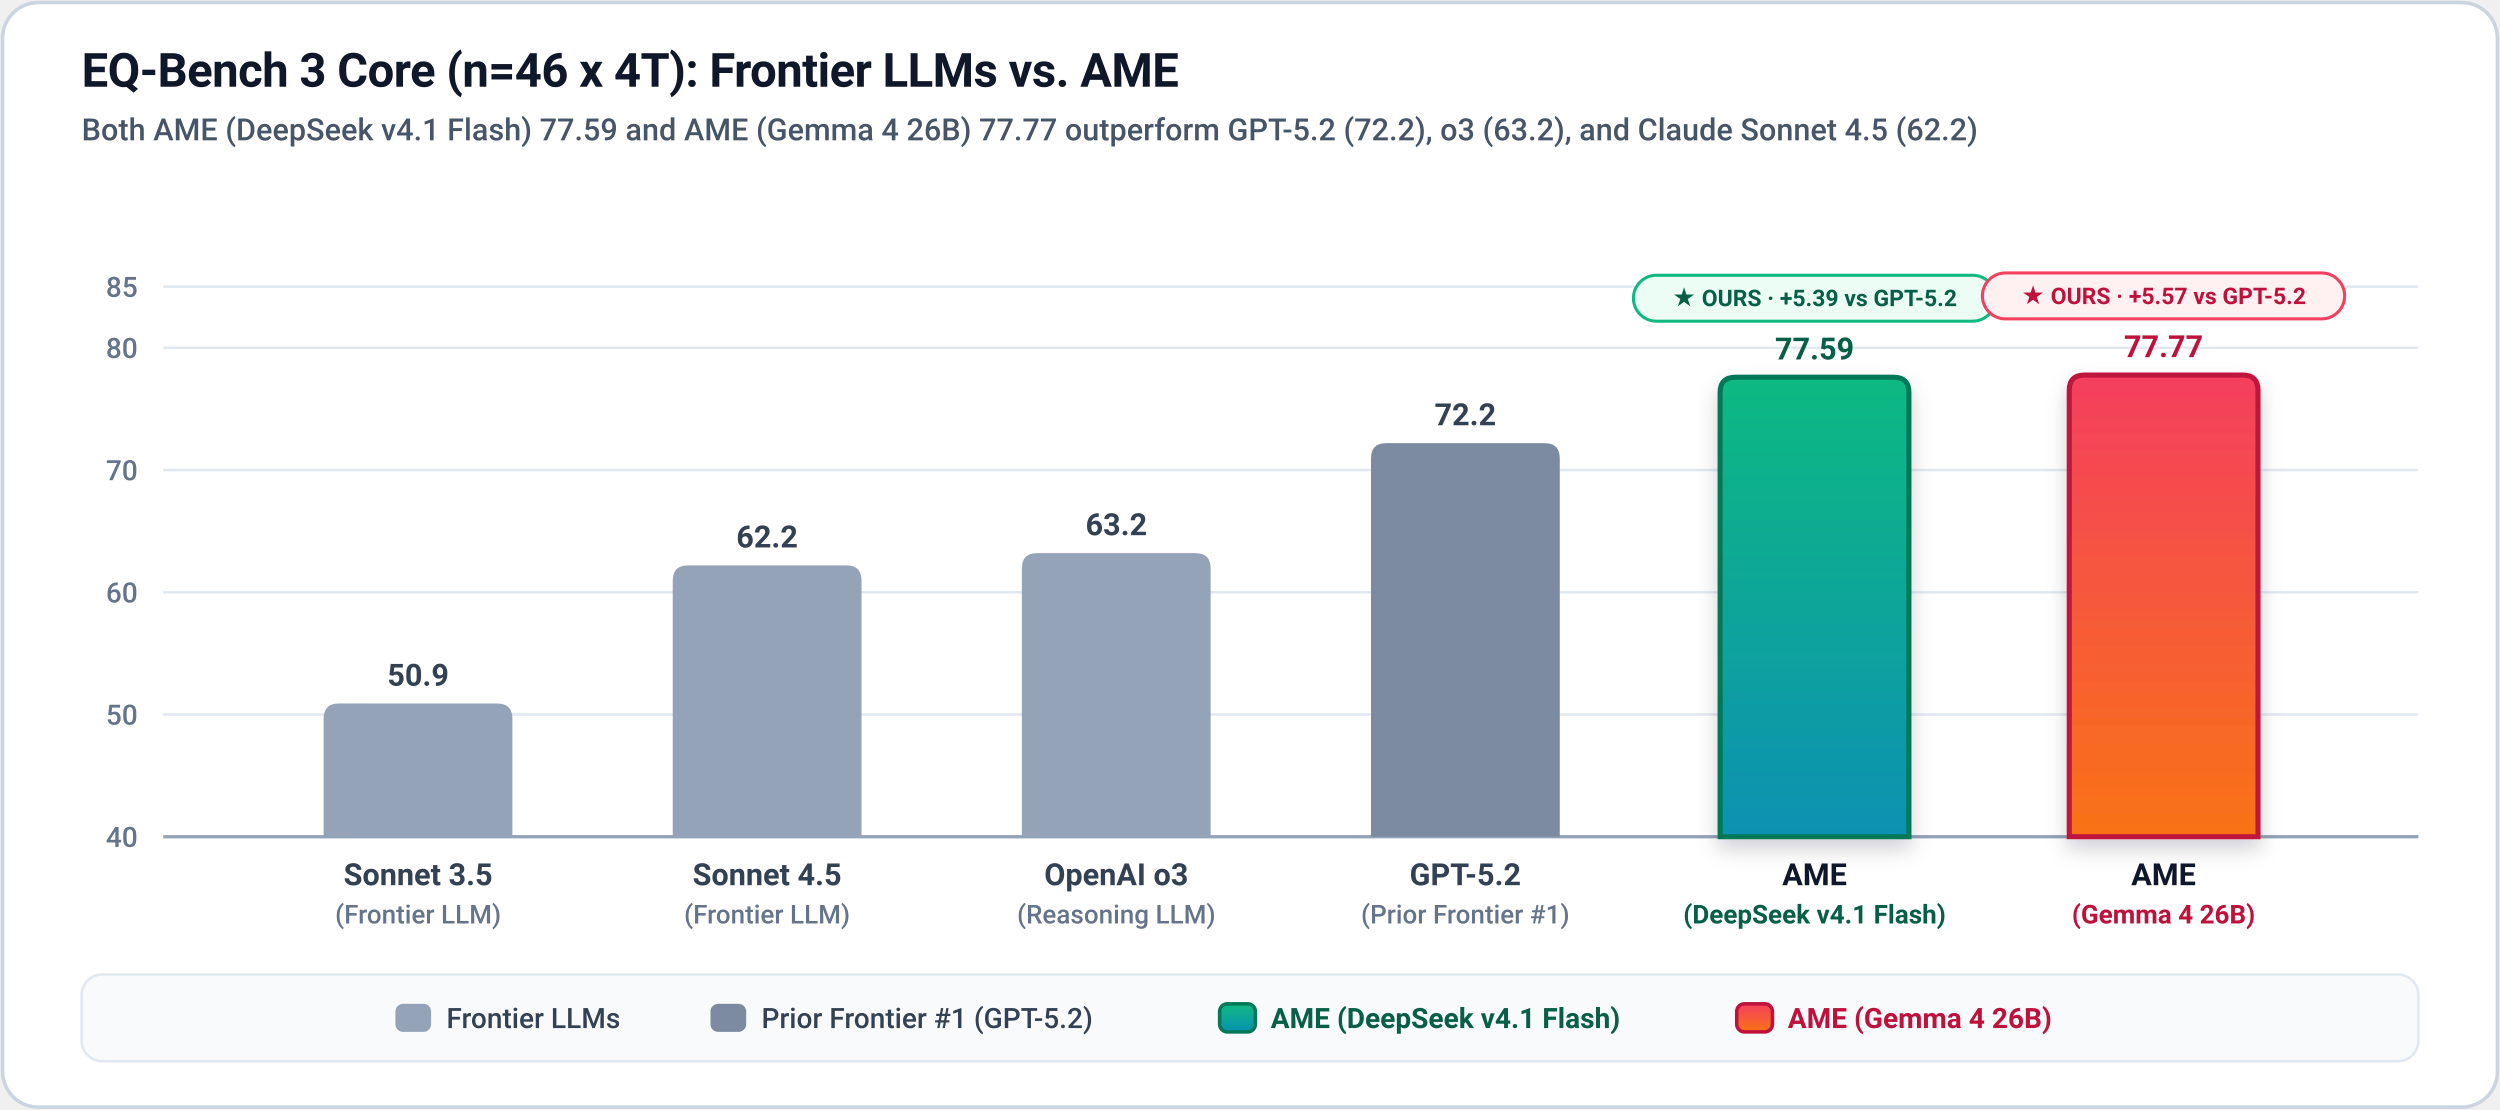
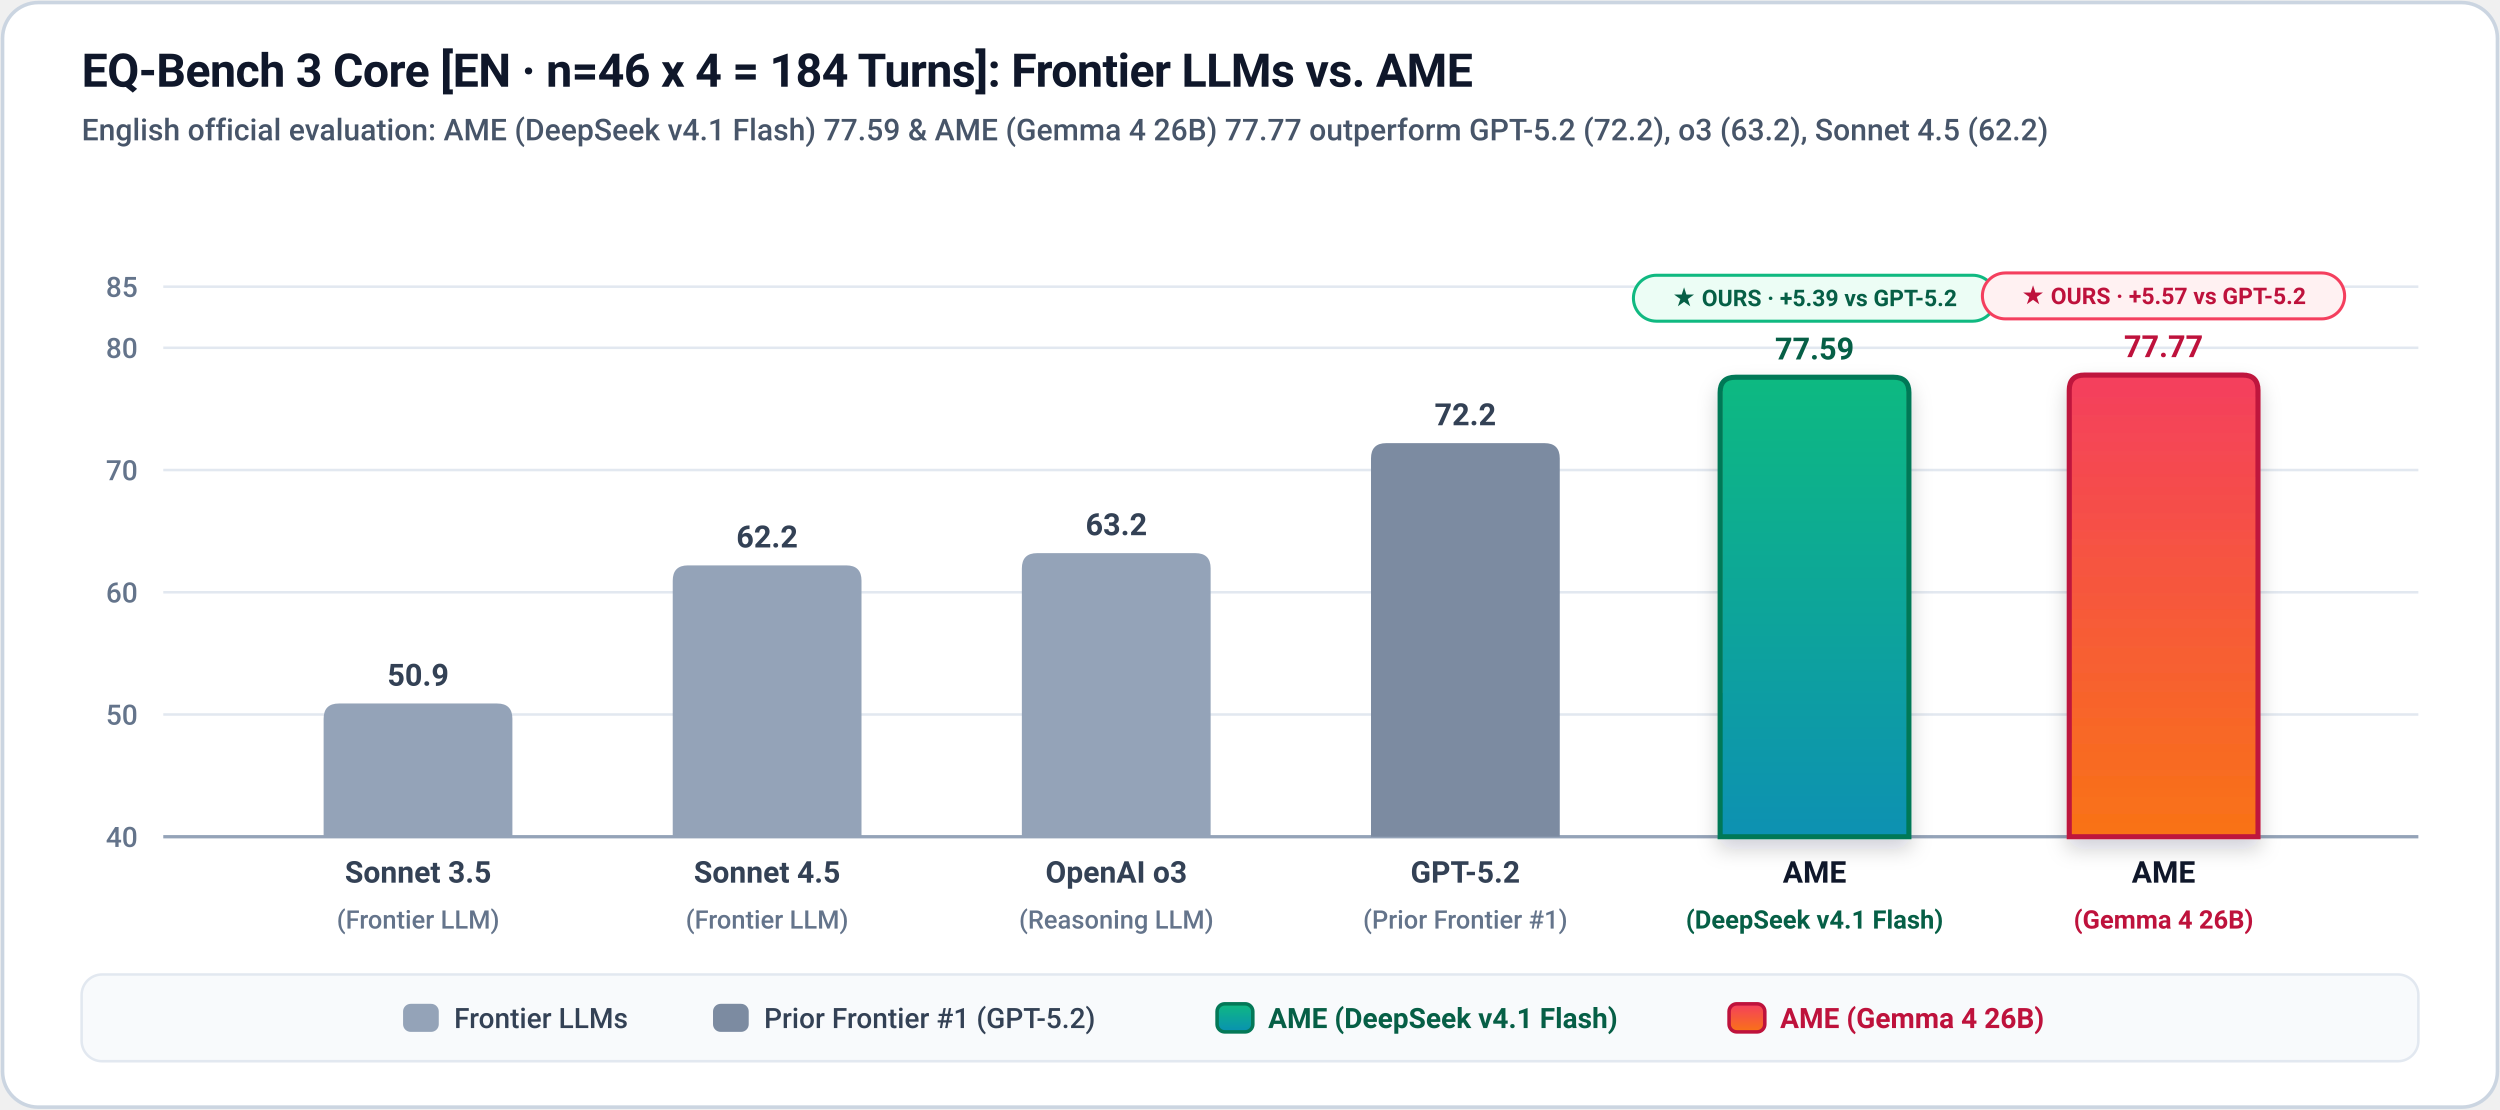
- <svg xmlns="http://www.w3.org/2000/svg" viewBox="0 0 980 435" width="980" height="435" role="img" aria-label="EQ-Bench 3 Core (n=46 x 4T): Frontier LLMs vs. AME">
+ <svg xmlns="http://www.w3.org/2000/svg" viewBox="0 0 980 435" width="980" height="435" role="img" aria-label="EQ-Bench 3 Core [EN · n=46 x 4 = 184 Turns]: Frontier LLMs vs. AME">
  <defs>
    <linearGradient id="grad-emerald" x1="0" y1="0" x2="0" y2="1">
      <stop offset="0%" stop-color="#10b981" />
      <stop offset="100%" stop-color="#0891b2" />
    </linearGradient>
    <linearGradient id="grad-coral" x1="0" y1="0" x2="0" y2="1">
      <stop offset="0%" stop-color="#f43f5e" />
      <stop offset="100%" stop-color="#f97316" />
    </linearGradient>
    <filter id="shadow-ame" x="-18%" y="-12%" width="136%" height="132%">
      <feDropShadow dx="0" dy="4" stdDeviation="4" flood-color="#0f172a" flood-opacity="0.18" />
    </filter>
  </defs>
  <style>
    text { font-family: -apple-system, BlinkMacSystemFont, 'Segoe UI', Roboto, Helvetica, Arial, sans-serif; }
    .tabular { font-variant-numeric: tabular-nums; }
  </style>
  <rect x="1" y="1" width="978" height="433" rx="14" fill="#ffffff" stroke="#cbd5e1" stroke-width="1.4" />
-   <text x="32" y="34" font-size="18.5" font-weight="750" fill="#0f172a" letter-spacing="-0.2">EQ-Bench 3 Core (n=46 x 4T): Frontier LLMs vs. AME</text>
-   <text x="32" y="55" font-size="12" font-weight="450" fill="#475569">Both AME (DeepSeek v4.1 Flash) 77.59 and AME (Gemma 4 26B) 77.77 outperform GPT-5.2 (72.2), o3 (63.2), and Claude Sonnet 4.5 (62.2)</text>
+   <text x="32" y="34" font-size="18.2" font-weight="750" fill="#0f172a" letter-spacing="-0.2">EQ-Bench 3 Core [EN · n=46 x 4 = 184 Turns]: Frontier LLMs vs. AME</text>
+   <text x="32" y="55" font-size="11.8" font-weight="450" fill="#475569">English official evaluation: AME (DeepSeek v4.1 Flash) 77.59 &amp; AME (Gemma 4 26B) 77.77 outperform GPT-5.2 (72.2), o3 (63.2), Sonnet 4.5 (62.2)</text>
  <line x1="64" y1="328.00" x2="948" y2="328.00" stroke="#94a3b8" stroke-width="1.3" />
  <text x="54" y="332.00" text-anchor="end" font-size="11" font-weight="500" fill="#64748b" class="tabular">40</text>
  <line x1="64" y1="280.08" x2="948" y2="280.08" stroke="#e2e8f0" stroke-width="1" />
  <text x="54" y="284.08" text-anchor="end" font-size="11" font-weight="500" fill="#64748b" class="tabular">50</text>
  <line x1="64" y1="232.17" x2="948" y2="232.17" stroke="#e2e8f0" stroke-width="1" />
  <text x="54" y="236.17" text-anchor="end" font-size="11" font-weight="500" fill="#64748b" class="tabular">60</text>
  <line x1="64" y1="184.25" x2="948" y2="184.25" stroke="#e2e8f0" stroke-width="1" />
  <text x="54" y="188.25" text-anchor="end" font-size="11" font-weight="500" fill="#64748b" class="tabular">70</text>
  <line x1="64" y1="136.33" x2="948" y2="136.33" stroke="#e2e8f0" stroke-width="1" />
  <text x="54" y="140.33" text-anchor="end" font-size="11" font-weight="500" fill="#64748b" class="tabular">80</text>
  <line x1="64" y1="112.38" x2="948" y2="112.38" stroke="#e2e8f0" stroke-width="1" />
  <text x="54" y="116.38" text-anchor="end" font-size="11" font-weight="500" fill="#64748b" class="tabular">85</text>
  <g>
    <path d="M 126.86 328.00 L 126.86 281.77 Q 126.86 275.77 132.86 275.77 L 194.86 275.77 Q 200.86 275.77 200.86 281.77 L 200.86 328.00 Z" fill="#94a3b8" />
    <text x="163.9" y="268.8" text-anchor="middle" font-size="12" font-weight="650" fill="#334155" class="tabular">50.9</text>
-     <text x="163.9" y="347" text-anchor="middle" font-size="12" font-weight="650" fill="#334155">Sonnet 3.5</text>
-     <text x="163.9" y="362" text-anchor="middle" font-size="10.2" font-weight="450" fill="#64748b">(Frontier LLM)</text>
+     <text x="163.9" y="346" text-anchor="middle" font-size="11.8" font-weight="650" fill="#334155">Sonnet 3.5</text>
+     <text x="163.9" y="364" text-anchor="middle" font-size="10.0" font-weight="450" fill="#64748b">(Frontier LLM)</text>
  </g>
  <g>
    <path d="M 263.71 328.00 L 263.71 227.63 Q 263.71 221.63 269.71 221.63 L 331.71 221.63 Q 337.71 221.63 337.71 227.63 L 337.71 328.00 Z" fill="#94a3b8" />
    <text x="300.7" y="214.6" text-anchor="middle" font-size="12" font-weight="650" fill="#334155" class="tabular">62.2</text>
-     <text x="300.7" y="347" text-anchor="middle" font-size="12" font-weight="650" fill="#334155">Sonnet 4.5</text>
-     <text x="300.7" y="362" text-anchor="middle" font-size="10.2" font-weight="450" fill="#64748b">(Frontier LLM)</text>
+     <text x="300.7" y="346" text-anchor="middle" font-size="11.8" font-weight="650" fill="#334155">Sonnet 4.5</text>
+     <text x="300.7" y="364" text-anchor="middle" font-size="10.0" font-weight="450" fill="#64748b">(Frontier LLM)</text>
  </g>
  <g>
    <path d="M 400.57 328.00 L 400.57 222.83 Q 400.57 216.83 406.57 216.83 L 468.57 216.83 Q 474.57 216.83 474.57 222.83 L 474.57 328.00 Z" fill="#94a3b8" />
    <text x="437.6" y="209.8" text-anchor="middle" font-size="12" font-weight="650" fill="#334155" class="tabular">63.2</text>
-     <text x="437.6" y="347" text-anchor="middle" font-size="12" font-weight="650" fill="#334155">OpenAI o3</text>
-     <text x="437.6" y="362" text-anchor="middle" font-size="10.2" font-weight="450" fill="#64748b">(Reasoning LLM)</text>
+     <text x="437.6" y="346" text-anchor="middle" font-size="11.8" font-weight="650" fill="#334155">OpenAI o3</text>
+     <text x="437.6" y="364" text-anchor="middle" font-size="10.0" font-weight="450" fill="#64748b">(Reasoning LLM)</text>
  </g>
  <g>
    <path d="M 537.43 328.00 L 537.43 179.71 Q 537.43 173.71 543.43 173.71 L 605.43 173.71 Q 611.43 173.71 611.43 179.71 L 611.43 328.00 Z" fill="#7c8ba1" />
    <text x="574.4" y="166.7" text-anchor="middle" font-size="12" font-weight="650" fill="#334155" class="tabular">72.2</text>
-     <text x="574.4" y="347" text-anchor="middle" font-size="12" font-weight="650" fill="#334155">GPT-5.2</text>
-     <text x="574.4" y="362" text-anchor="middle" font-size="10.2" font-weight="450" fill="#64748b">(Prior Frontier #1)</text>
+     <text x="574.4" y="346" text-anchor="middle" font-size="11.8" font-weight="650" fill="#334155">GPT-5.2</text>
+     <text x="574.4" y="364" text-anchor="middle" font-size="10.0" font-weight="450" fill="#64748b">(Prior Frontier #1)</text>
  </g>
  <g>
    <path d="M 674.29 328.00 L 674.29 153.88 Q 674.29 147.88 680.29 147.88 L 742.29 147.88 Q 748.29 147.88 748.29 153.88 L 748.29 328.00 Z" fill="url(#grad-emerald)" stroke="#047857" stroke-width="2" filter="url(#shadow-ame)" />
    <text x="711.3" y="140.9" text-anchor="middle" font-size="12" font-weight="750" fill="#065f46" class="tabular">77.59</text>
    <g>
      <rect x="640.3" y="107.9" width="142.0" height="18" rx="9.0" fill="#ecfdf5" stroke="#10b981" stroke-width="1.2" />
      <text x="711.3" y="120.0" text-anchor="middle" font-size="9" font-weight="700" fill="#065f46" class="tabular">★ OURS · +5.39 vs GPT-5.2</text>
    </g>
-     <text x="711.3" y="347" text-anchor="middle" font-size="12" font-weight="750" fill="#0f172a">AME</text>
-     <text x="711.3" y="362" text-anchor="middle" font-size="10.2" font-weight="600" fill="#065f46">(DeepSeek v4.1 Flash)</text>
+     <text x="711.3" y="346" text-anchor="middle" font-size="11.8" font-weight="750" fill="#0f172a">AME</text>
+     <text x="711.3" y="364" text-anchor="middle" font-size="10.0" font-weight="600" fill="#065f46">(DeepSeek v4.1 Flash)</text>
  </g>
  <g>
    <path d="M 811.14 328.00 L 811.14 153.02 Q 811.14 147.02 817.14 147.02 L 879.14 147.02 Q 885.14 147.02 885.14 153.02 L 885.14 328.00 Z" fill="url(#grad-coral)" stroke="#be123c" stroke-width="2" filter="url(#shadow-ame)" />
    <text x="848.1" y="140.0" text-anchor="middle" font-size="12" font-weight="750" fill="#be123c" class="tabular">77.77</text>
    <g>
      <rect x="777.1" y="107.0" width="142.0" height="18" rx="9.0" fill="#fff1f2" stroke="#f43f5e" stroke-width="1.2" />
      <text x="848.1" y="119.2" text-anchor="middle" font-size="9" font-weight="700" fill="#be123c" class="tabular">★ OURS · +5.57 vs GPT-5.2</text>
    </g>
-     <text x="848.1" y="347" text-anchor="middle" font-size="12" font-weight="750" fill="#0f172a">AME</text>
-     <text x="848.1" y="362" text-anchor="middle" font-size="10.2" font-weight="600" fill="#be123c">(Gemma 4 26B)</text>
+     <text x="848.1" y="346" text-anchor="middle" font-size="11.8" font-weight="750" fill="#0f172a">AME</text>
+     <text x="848.1" y="364" text-anchor="middle" font-size="10.0" font-weight="600" fill="#be123c">(Gemma 4 26B)</text>
  </g>
  <g>
    <rect x="32" y="382" width="916" height="34" rx="8" fill="#f8fafc" stroke="#e2e8f0" stroke-width="1" />
-     <rect x="155.0" y="393.5" width="14" height="11" rx="3" fill="#94a3b8" />
-     <text x="175.0" y="403.0" font-size="11" font-weight="500" fill="#334155">Frontier LLMs</text>
-     <rect x="278.5" y="393.5" width="14" height="11" rx="3" fill="#7c8ba1" />
-     <text x="298.5" y="403.0" font-size="11" font-weight="500" fill="#334155">Prior Frontier #1 (GPT-5.2)</text>
-     <rect x="478.1" y="393.5" width="14" height="11" rx="3" fill="url(#grad-emerald)" stroke="#047857" stroke-width="1.4" />
-     <text x="498.1" y="403.0" font-size="11" font-weight="700" fill="#065f46">AME (DeepSeek v4.1 Flash)</text>
-     <rect x="680.8" y="393.5" width="14" height="11" rx="3" fill="url(#grad-coral)" stroke="#be123c" stroke-width="1.4" />
-     <text x="700.8" y="403.0" font-size="11" font-weight="700" fill="#be123c">AME (Gemma 4 26B)</text>
+     <rect x="158.0" y="393.5" width="14" height="11" rx="3" fill="#94a3b8" />
+     <text x="178.0" y="403.0" font-size="11" font-weight="500" fill="#334155">Frontier LLMs</text>
+     <rect x="279.5" y="393.5" width="14" height="11" rx="3" fill="#7c8ba1" />
+     <text x="299.5" y="403.0" font-size="11" font-weight="500" fill="#334155">Prior Frontier #1 (GPT-5.2)</text>
+     <rect x="477.1" y="393.5" width="14" height="11" rx="3" fill="url(#grad-emerald)" stroke="#047857" stroke-width="1.4" />
+     <text x="497.1" y="403.0" font-size="11" font-weight="700" fill="#065f46">AME (DeepSeek v4.1 Flash)</text>
+     <rect x="677.8" y="393.5" width="14" height="11" rx="3" fill="url(#grad-coral)" stroke="#be123c" stroke-width="1.4" />
+     <text x="697.8" y="403.0" font-size="11" font-weight="700" fill="#be123c">AME (Gemma 4 26B)</text>
  </g>
</svg>
